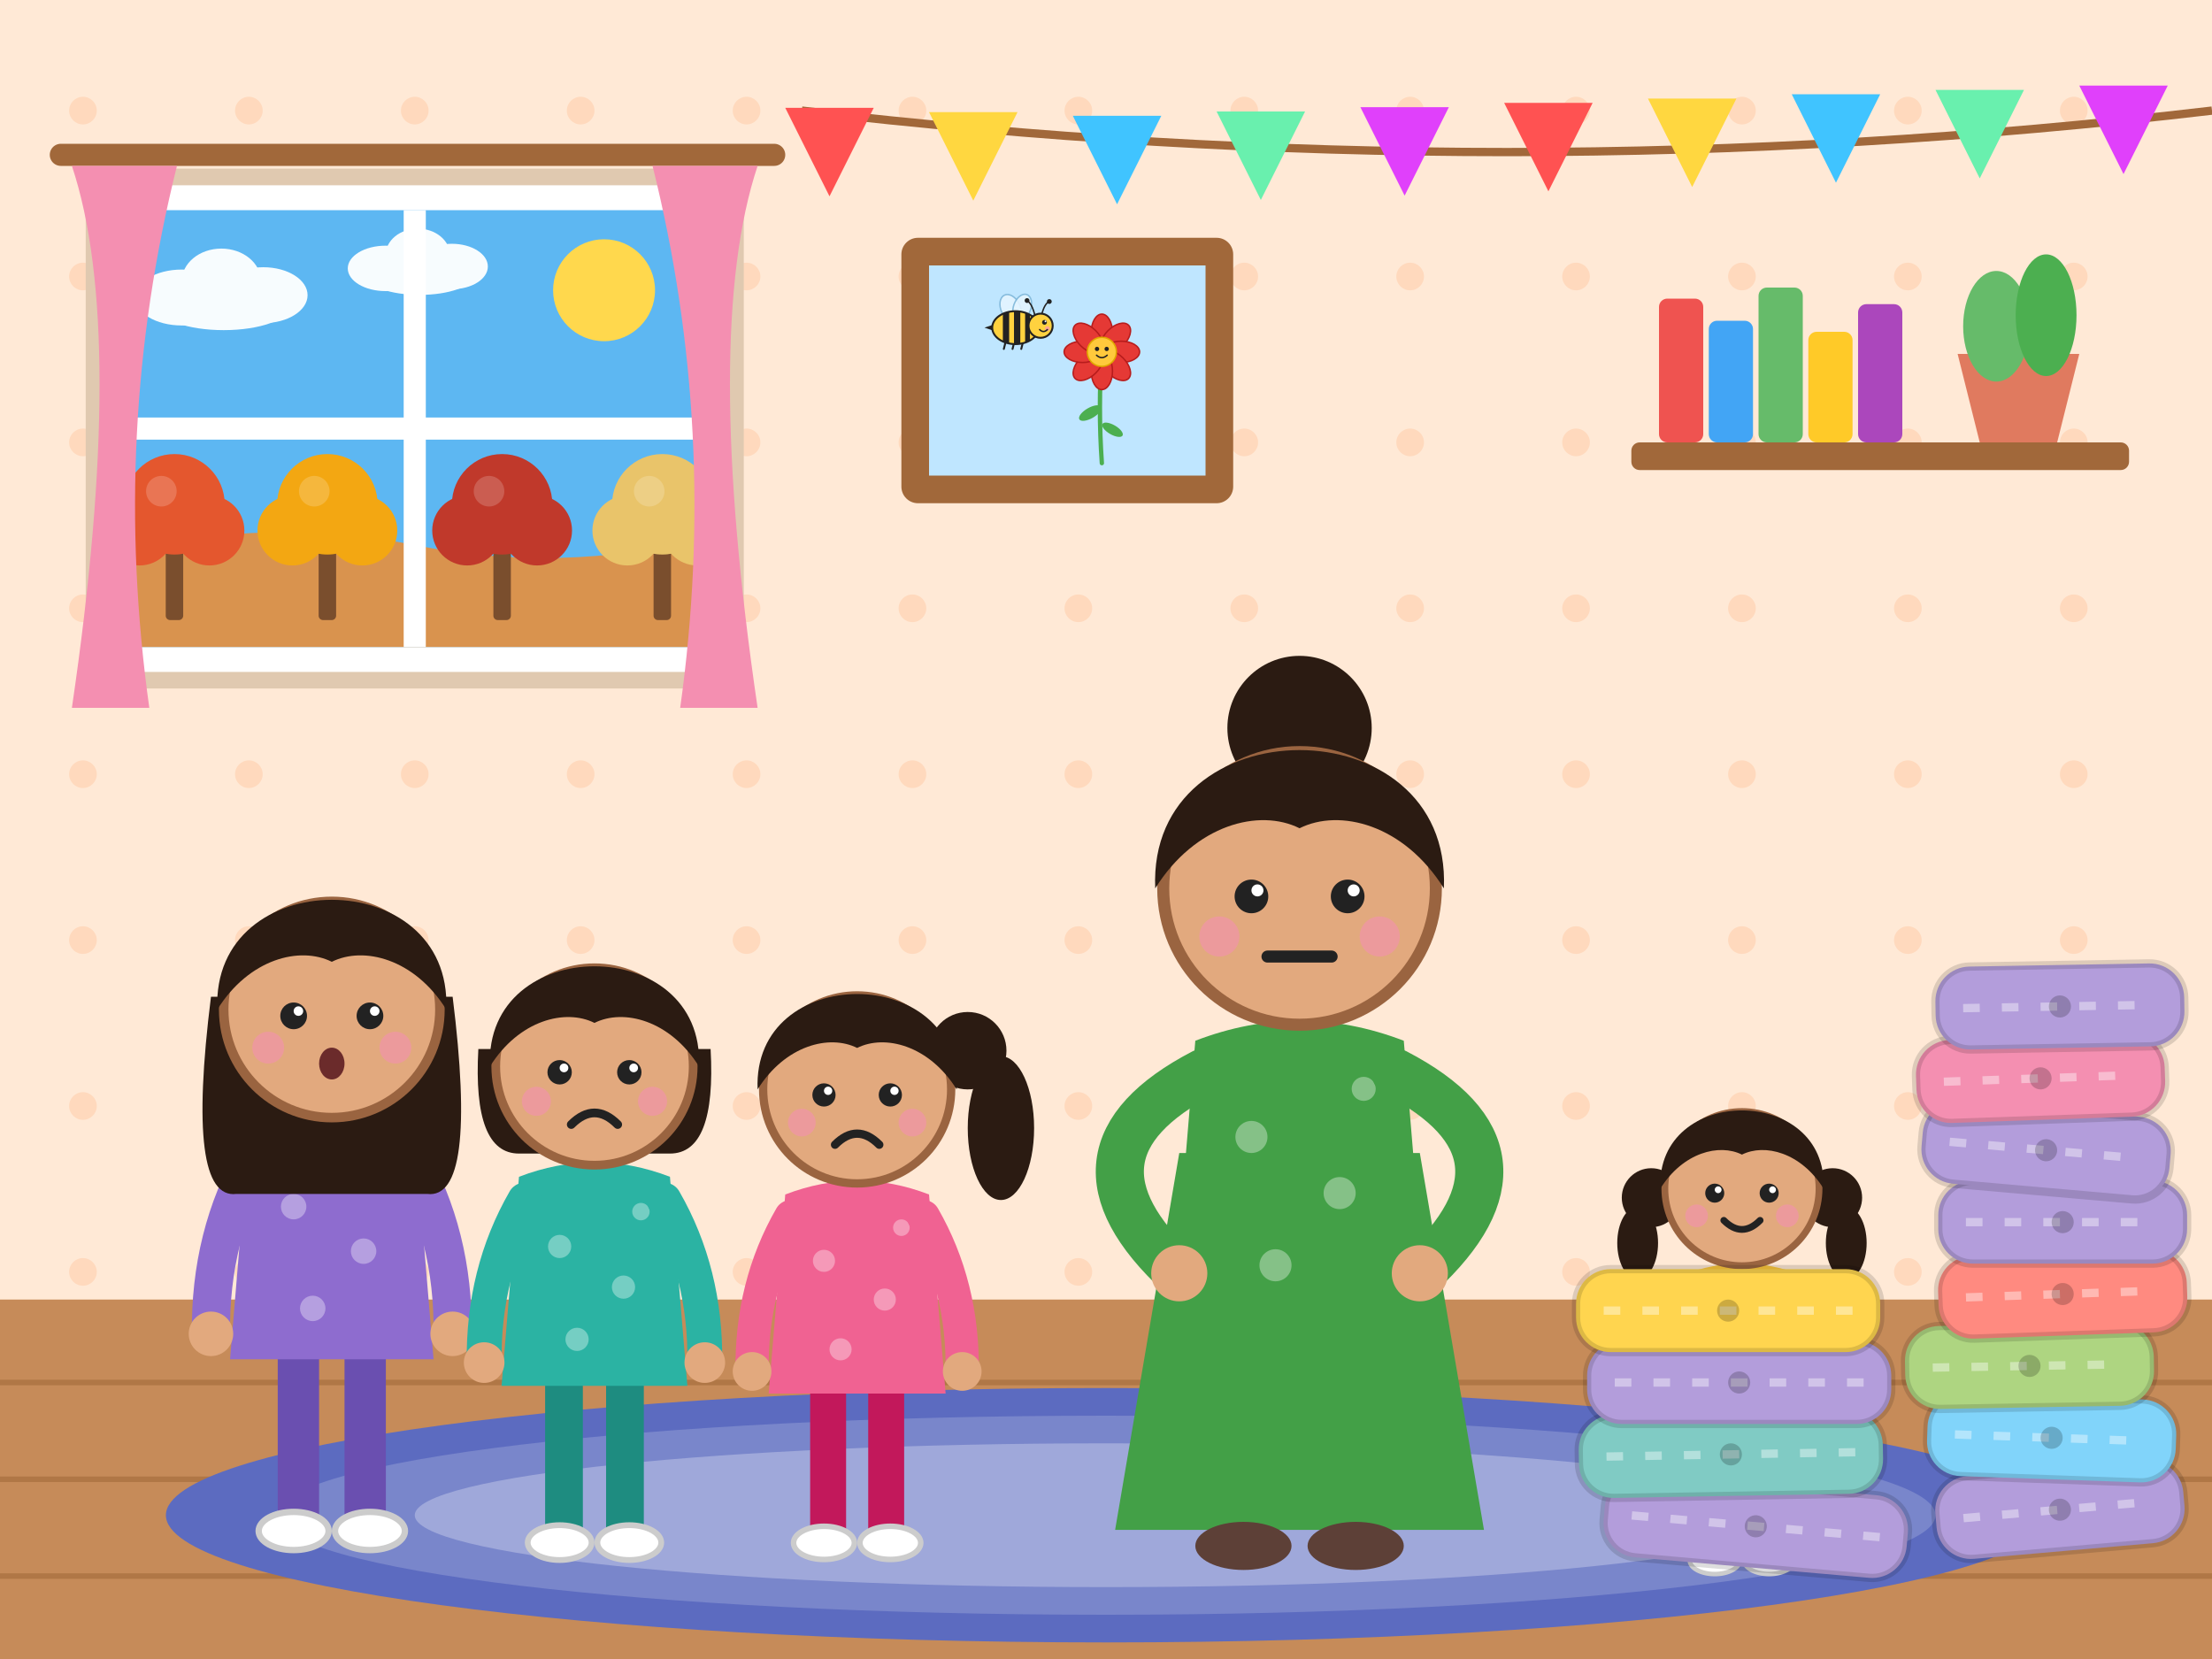
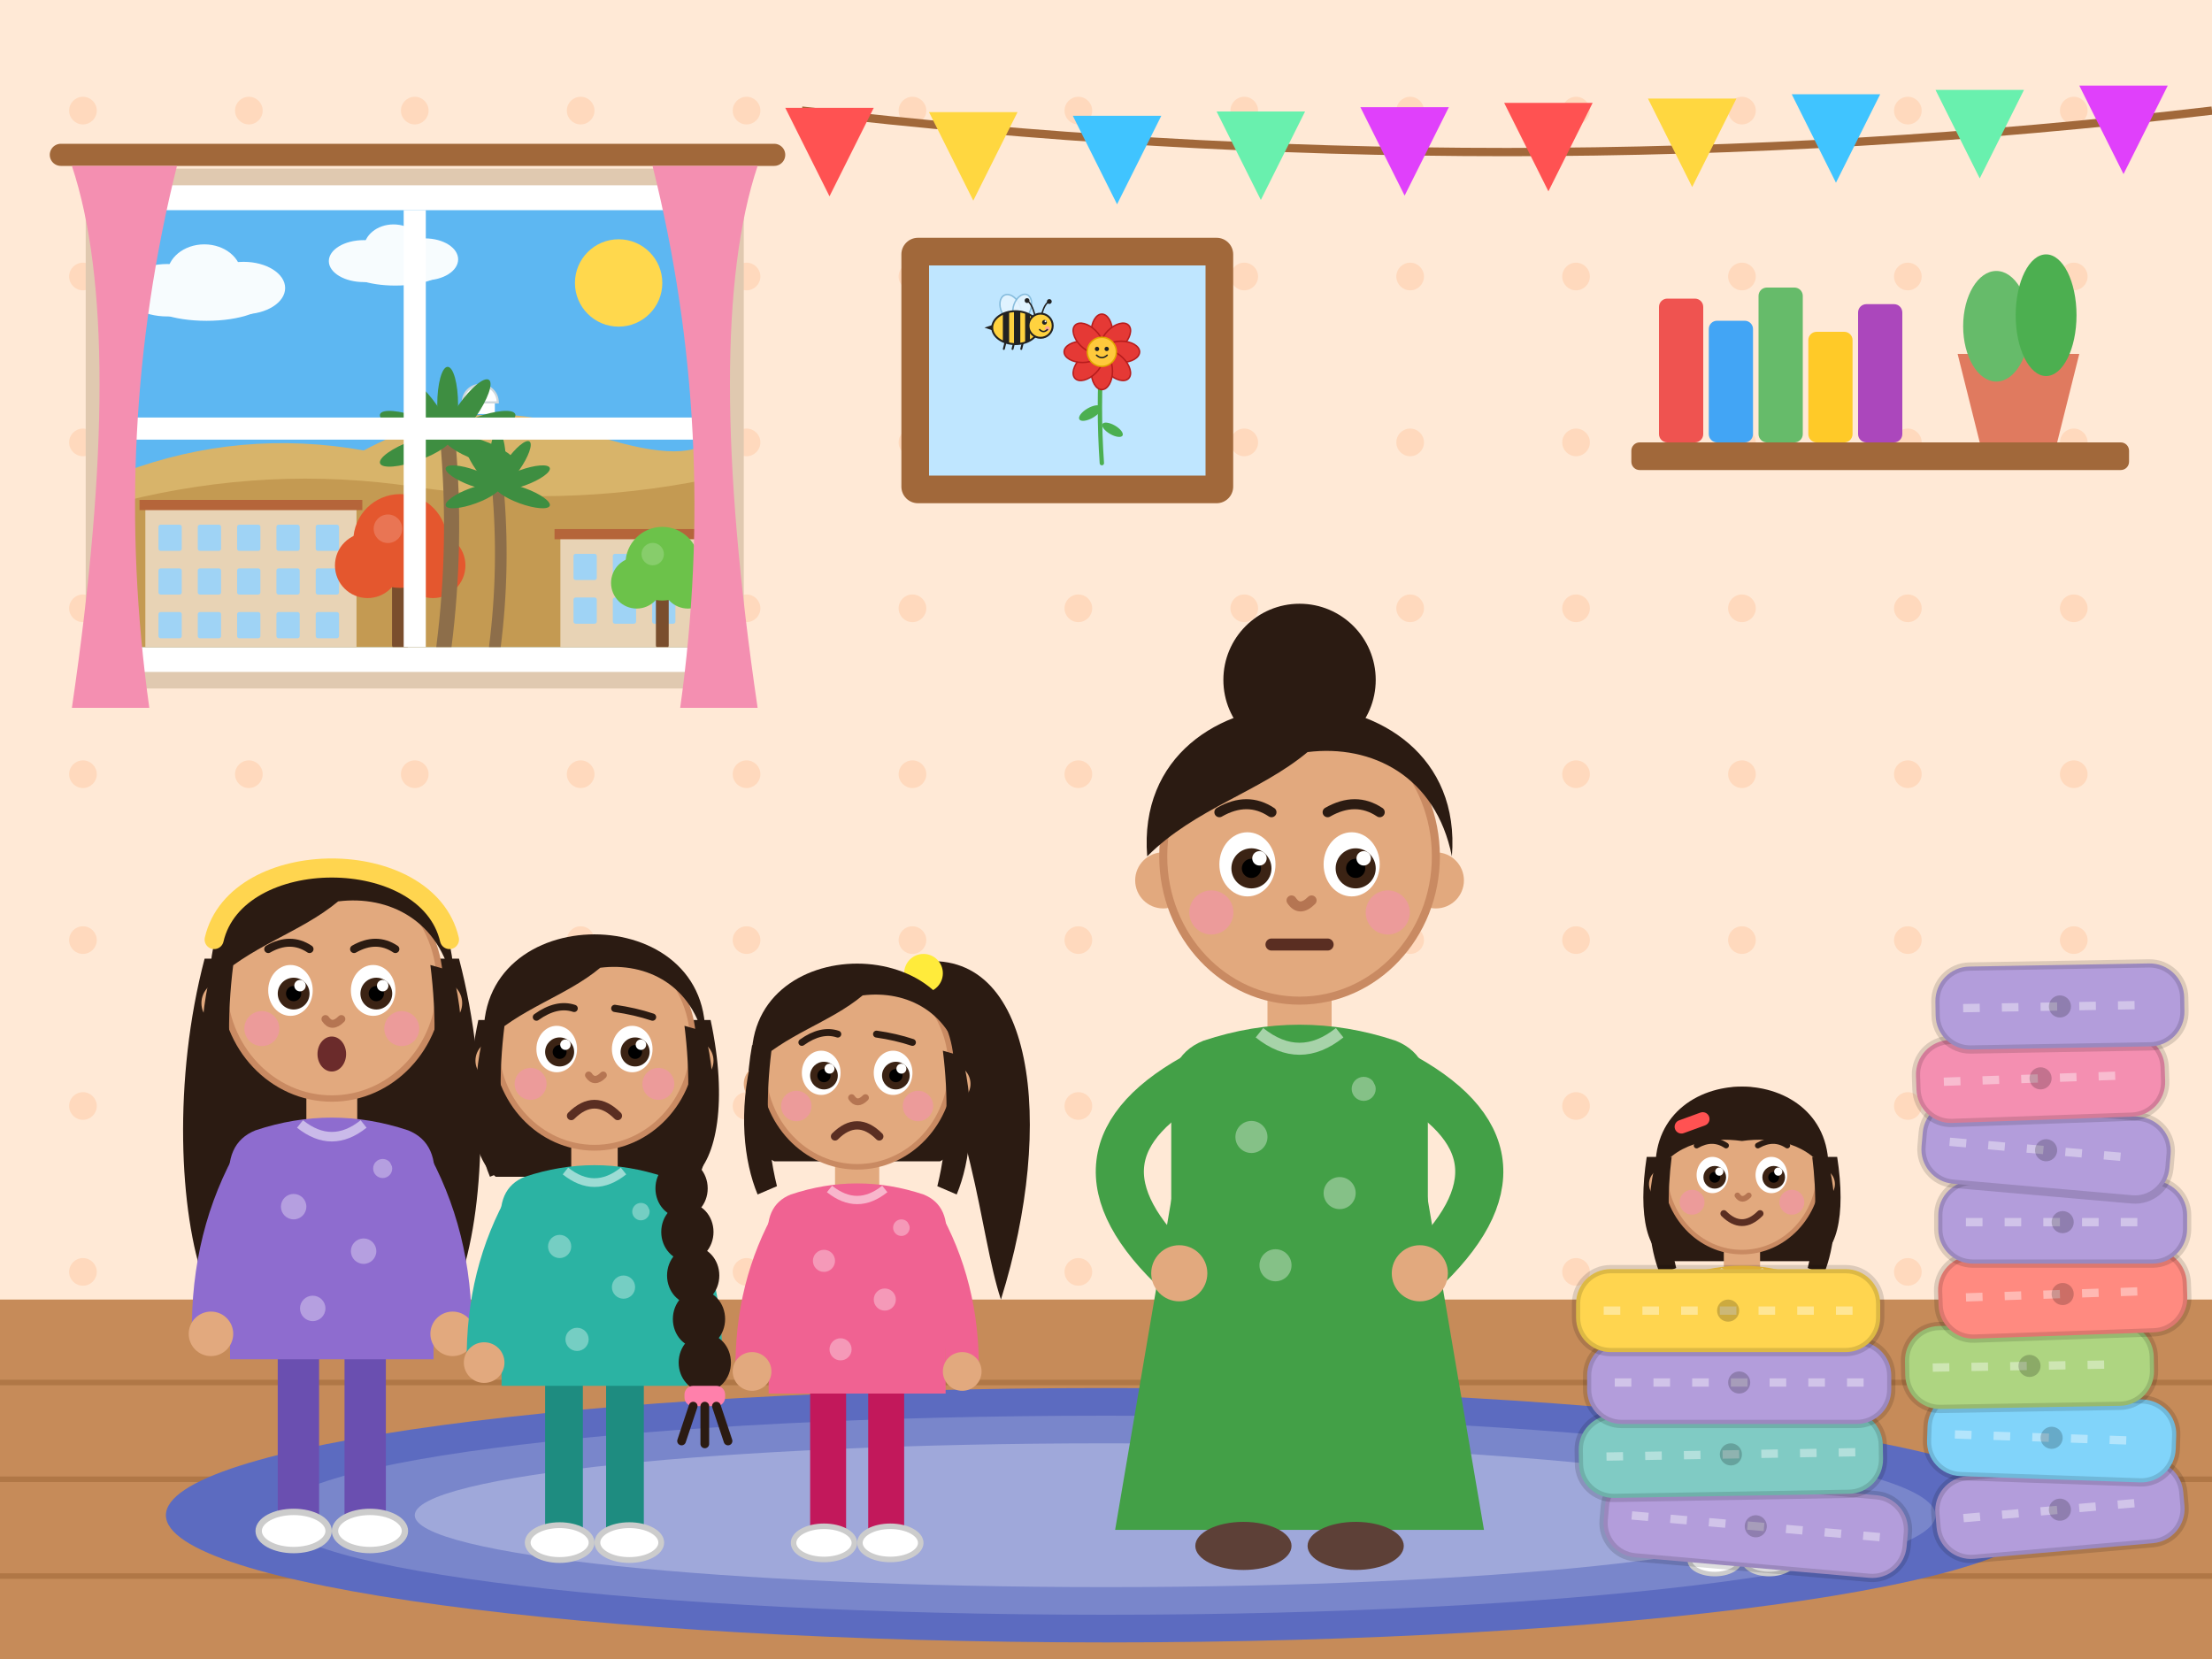
<svg xmlns="http://www.w3.org/2000/svg" viewBox="0 0 800 600">
  <rect width="800" height="600" fill="#FFE9D6" />
  <circle cx="30" cy="40" r="5" fill="#FFD9BD" />
  <circle cx="30" cy="100" r="5" fill="#FFD9BD" />
  <circle cx="30" cy="160" r="5" fill="#FFD9BD" />
  <circle cx="30" cy="220" r="5" fill="#FFD9BD" />
  <circle cx="30" cy="280" r="5" fill="#FFD9BD" />
  <circle cx="30" cy="340" r="5" fill="#FFD9BD" />
  <circle cx="30" cy="400" r="5" fill="#FFD9BD" />
  <circle cx="30" cy="460" r="5" fill="#FFD9BD" />
  <circle cx="90" cy="40" r="5" fill="#FFD9BD" />
  <circle cx="90" cy="100" r="5" fill="#FFD9BD" />
  <circle cx="90" cy="160" r="5" fill="#FFD9BD" />
  <circle cx="90" cy="220" r="5" fill="#FFD9BD" />
  <circle cx="90" cy="280" r="5" fill="#FFD9BD" />
  <circle cx="90" cy="340" r="5" fill="#FFD9BD" />
  <circle cx="90" cy="400" r="5" fill="#FFD9BD" />
  <circle cx="90" cy="460" r="5" fill="#FFD9BD" />
  <circle cx="150" cy="40" r="5" fill="#FFD9BD" />
  <circle cx="150" cy="100" r="5" fill="#FFD9BD" />
  <circle cx="150" cy="160" r="5" fill="#FFD9BD" />
  <circle cx="150" cy="220" r="5" fill="#FFD9BD" />
  <circle cx="150" cy="280" r="5" fill="#FFD9BD" />
  <circle cx="150" cy="340" r="5" fill="#FFD9BD" />
  <circle cx="150" cy="400" r="5" fill="#FFD9BD" />
  <circle cx="150" cy="460" r="5" fill="#FFD9BD" />
  <circle cx="210" cy="40" r="5" fill="#FFD9BD" />
  <circle cx="210" cy="100" r="5" fill="#FFD9BD" />
  <circle cx="210" cy="160" r="5" fill="#FFD9BD" />
  <circle cx="210" cy="220" r="5" fill="#FFD9BD" />
  <circle cx="210" cy="280" r="5" fill="#FFD9BD" />
  <circle cx="210" cy="340" r="5" fill="#FFD9BD" />
  <circle cx="210" cy="400" r="5" fill="#FFD9BD" />
  <circle cx="210" cy="460" r="5" fill="#FFD9BD" />
  <circle cx="270" cy="40" r="5" fill="#FFD9BD" />
  <circle cx="270" cy="100" r="5" fill="#FFD9BD" />
  <circle cx="270" cy="160" r="5" fill="#FFD9BD" />
  <circle cx="270" cy="220" r="5" fill="#FFD9BD" />
  <circle cx="270" cy="280" r="5" fill="#FFD9BD" />
  <circle cx="270" cy="340" r="5" fill="#FFD9BD" />
  <circle cx="270" cy="400" r="5" fill="#FFD9BD" />
  <circle cx="270" cy="460" r="5" fill="#FFD9BD" />
  <circle cx="330" cy="40" r="5" fill="#FFD9BD" />
  <circle cx="330" cy="100" r="5" fill="#FFD9BD" />
  <circle cx="330" cy="160" r="5" fill="#FFD9BD" />
  <circle cx="330" cy="220" r="5" fill="#FFD9BD" />
  <circle cx="330" cy="280" r="5" fill="#FFD9BD" />
  <circle cx="330" cy="340" r="5" fill="#FFD9BD" />
  <circle cx="330" cy="400" r="5" fill="#FFD9BD" />
  <circle cx="330" cy="460" r="5" fill="#FFD9BD" />
  <circle cx="390" cy="40" r="5" fill="#FFD9BD" />
  <circle cx="390" cy="100" r="5" fill="#FFD9BD" />
  <circle cx="390" cy="160" r="5" fill="#FFD9BD" />
  <circle cx="390" cy="220" r="5" fill="#FFD9BD" />
  <circle cx="390" cy="280" r="5" fill="#FFD9BD" />
  <circle cx="390" cy="340" r="5" fill="#FFD9BD" />
  <circle cx="390" cy="400" r="5" fill="#FFD9BD" />
  <circle cx="390" cy="460" r="5" fill="#FFD9BD" />
  <circle cx="450" cy="40" r="5" fill="#FFD9BD" />
  <circle cx="450" cy="100" r="5" fill="#FFD9BD" />
  <circle cx="450" cy="160" r="5" fill="#FFD9BD" />
  <circle cx="450" cy="220" r="5" fill="#FFD9BD" />
  <circle cx="450" cy="280" r="5" fill="#FFD9BD" />
  <circle cx="450" cy="340" r="5" fill="#FFD9BD" />
  <circle cx="450" cy="400" r="5" fill="#FFD9BD" />
  <circle cx="450" cy="460" r="5" fill="#FFD9BD" />
  <circle cx="510" cy="40" r="5" fill="#FFD9BD" />
  <circle cx="510" cy="100" r="5" fill="#FFD9BD" />
  <circle cx="510" cy="160" r="5" fill="#FFD9BD" />
  <circle cx="510" cy="220" r="5" fill="#FFD9BD" />
  <circle cx="510" cy="280" r="5" fill="#FFD9BD" />
  <circle cx="510" cy="340" r="5" fill="#FFD9BD" />
  <circle cx="510" cy="400" r="5" fill="#FFD9BD" />
  <circle cx="510" cy="460" r="5" fill="#FFD9BD" />
  <circle cx="570" cy="40" r="5" fill="#FFD9BD" />
  <circle cx="570" cy="100" r="5" fill="#FFD9BD" />
  <circle cx="570" cy="160" r="5" fill="#FFD9BD" />
  <circle cx="570" cy="220" r="5" fill="#FFD9BD" />
  <circle cx="570" cy="280" r="5" fill="#FFD9BD" />
  <circle cx="570" cy="340" r="5" fill="#FFD9BD" />
  <circle cx="570" cy="400" r="5" fill="#FFD9BD" />
  <circle cx="570" cy="460" r="5" fill="#FFD9BD" />
  <circle cx="630" cy="40" r="5" fill="#FFD9BD" />
  <circle cx="630" cy="100" r="5" fill="#FFD9BD" />
  <circle cx="630" cy="160" r="5" fill="#FFD9BD" />
  <circle cx="630" cy="220" r="5" fill="#FFD9BD" />
  <circle cx="630" cy="280" r="5" fill="#FFD9BD" />
  <circle cx="630" cy="340" r="5" fill="#FFD9BD" />
  <circle cx="630" cy="400" r="5" fill="#FFD9BD" />
  <circle cx="630" cy="460" r="5" fill="#FFD9BD" />
  <circle cx="690" cy="40" r="5" fill="#FFD9BD" />
  <circle cx="690" cy="100" r="5" fill="#FFD9BD" />
  <circle cx="690" cy="160" r="5" fill="#FFD9BD" />
  <circle cx="690" cy="220" r="5" fill="#FFD9BD" />
  <circle cx="690" cy="280" r="5" fill="#FFD9BD" />
  <circle cx="690" cy="340" r="5" fill="#FFD9BD" />
  <circle cx="690" cy="400" r="5" fill="#FFD9BD" />
  <circle cx="690" cy="460" r="5" fill="#FFD9BD" />
  <circle cx="750" cy="40" r="5" fill="#FFD9BD" />
  <circle cx="750" cy="100" r="5" fill="#FFD9BD" />
  <circle cx="750" cy="160" r="5" fill="#FFD9BD" />
  <circle cx="750" cy="220" r="5" fill="#FFD9BD" />
  <circle cx="750" cy="280" r="5" fill="#FFD9BD" />
  <circle cx="750" cy="340" r="5" fill="#FFD9BD" />
  <circle cx="750" cy="400" r="5" fill="#FFD9BD" />
  <circle cx="750" cy="460" r="5" fill="#FFD9BD" />
  <rect x="34" y="64" width="232" height="182" rx="8" fill="#fff" stroke="#E0C9B0" stroke-width="6" />
  <svg x="46" y="76" width="208" height="158" viewBox="0 0 800 600" preserveAspectRatio="xMidYMid slice">
    <rect width="800" height="600" fill="#5DB7F2" />
-     <circle cx="660" cy="110" r="70" fill="#FFD84D" />
-     <g transform="translate(80 120) scale(1.6)" fill="#fff" opacity=".95">
+     <circle cx="680" cy="100" r="60" fill="#FFD84D" />
+     <g transform="translate(60 110) scale(1.5)" fill="#fff" opacity=".95">
      <ellipse cx="0" cy="0" rx="40" ry="24" />
      <ellipse cx="34" cy="-14" rx="34" ry="28" />
      <ellipse cx="70" cy="-2" rx="38" ry="24" />
      <ellipse cx="36" cy="8" rx="56" ry="20" />
    </g>
-     <g transform="translate(360 80) scale(1.3)" fill="#fff" opacity=".95">
+     <g transform="translate(330 70) scale(1.2)" fill="#fff" opacity=".95">
      <ellipse cx="0" cy="0" rx="40" ry="24" />
      <ellipse cx="34" cy="-14" rx="34" ry="28" />
      <ellipse cx="70" cy="-2" rx="38" ry="24" />
      <ellipse cx="36" cy="8" rx="56" ry="20" />
    </g>
-     <path d="M0 470 Q200 420 400 460 T800 450 V600 H0Z" fill="#D9934E" />
-     <g transform="translate(70 560) scale(1.5)">
+     <path d="M0 360 Q160 300 330 330 Q480 250 620 300 T800 320 V600 H0Z" fill="#D8B46A" />
+     <path d="M0 400 Q200 350 400 380 T800 370 V600 H0Z" fill="#C49A52" />
+     <rect x="470" y="262" width="40" height="18" fill="#fff" />
+     <path d="M466 264 a24 24 0 0 1 48 0Z" fill="#fff" stroke="#CFD8DC" stroke-width="3" />
+     <rect x="30" y="410" width="290" height="190" fill="#E8D3B5" />
+     <rect x="22" y="398" width="306" height="14" fill="#B5653A" />
+     <rect x="48" y="432" width="32" height="36" rx="3" fill="#9FD3F5" />
+     <rect x="102" y="432" width="32" height="36" rx="3" fill="#9FD3F5" />
+     <rect x="156" y="432" width="32" height="36" rx="3" fill="#9FD3F5" />
+     <rect x="210" y="432" width="32" height="36" rx="3" fill="#9FD3F5" />
+     <rect x="264" y="432" width="32" height="36" rx="3" fill="#9FD3F5" />
+     <rect x="48" y="492" width="32" height="36" rx="3" fill="#9FD3F5" />
+     <rect x="102" y="492" width="32" height="36" rx="3" fill="#9FD3F5" />
+     <rect x="156" y="492" width="32" height="36" rx="3" fill="#9FD3F5" />
+     <rect x="210" y="492" width="32" height="36" rx="3" fill="#9FD3F5" />
+     <rect x="264" y="492" width="32" height="36" rx="3" fill="#9FD3F5" />
+     <rect x="48" y="552" width="32" height="36" rx="3" fill="#9FD3F5" />
+     <rect x="102" y="552" width="32" height="36" rx="3" fill="#9FD3F5" />
+     <rect x="156" y="552" width="32" height="36" rx="3" fill="#9FD3F5" />
+     <rect x="210" y="552" width="32" height="36" rx="3" fill="#9FD3F5" />
+     <rect x="264" y="552" width="32" height="36" rx="3" fill="#9FD3F5" />
+     <rect x="600" y="450" width="200" height="150" fill="#E8D3B5" />
+     <rect x="592" y="438" width="216" height="14" fill="#B5653A" />
+     <rect x="618" y="472" width="32" height="36" rx="3" fill="#9FD3F5" />
+     <rect x="672" y="472" width="32" height="36" rx="3" fill="#9FD3F5" />
+     <rect x="726" y="472" width="32" height="36" rx="3" fill="#9FD3F5" />
+     <rect x="618" y="532" width="32" height="36" rx="3" fill="#9FD3F5" />
+     <rect x="672" y="532" width="32" height="36" rx="3" fill="#9FD3F5" />
+     <rect x="726" y="532" width="32" height="36" rx="3" fill="#9FD3F5" />
+     <g transform="translate(380 600) scale(1.4)">
      <rect x="-8" y="-72" width="16" height="74" rx="4" fill="#7A4E2D" />
      <circle cx="0" cy="-104" r="46" fill="#E4572E" />
      <circle cx="-32" cy="-80" r="32" fill="#E4572E" />
      <circle cx="32" cy="-80" r="32" fill="#E4572E" />
      <circle cx="-12" cy="-116" r="14" fill="#fff" opacity=".18" />
    </g>
-     <g transform="translate(280 560) scale(1.5)">
+     <g transform="translate(440 600) scale(1.3)">
+       <path d="M0 0 Q14 -110 4 -220" fill="none" stroke="#8D6E4A" stroke-width="16" stroke-linecap="round" />
+       <g transform="translate(4 -220)">
+         <ellipse cx="0" cy="-36" rx="11" ry="40" transform="rotate(-110)" fill="#3E8E41" />
+         <ellipse cx="0" cy="-36" rx="11" ry="40" transform="rotate(-70)" fill="#3E8E41" />
+         <ellipse cx="0" cy="-36" rx="11" ry="40" transform="rotate(-35)" fill="#3E8E41" />
+         <ellipse cx="0" cy="-36" rx="11" ry="40" transform="rotate(0)" fill="#3E8E41" />
+         <ellipse cx="0" cy="-36" rx="11" ry="40" transform="rotate(35)" fill="#3E8E41" />
+         <ellipse cx="0" cy="-36" rx="11" ry="40" transform="rotate(70)" fill="#3E8E41" />
+         <ellipse cx="0" cy="-36" rx="11" ry="40" transform="rotate(110)" fill="#3E8E41" />
+       </g>
+     </g>
+     <g transform="translate(510 600) scale(1.0)">
+       <path d="M0 0 Q14 -110 4 -220" fill="none" stroke="#8D6E4A" stroke-width="16" stroke-linecap="round" />
+       <g transform="translate(4 -220)">
+         <ellipse cx="0" cy="-36" rx="11" ry="40" transform="rotate(-110)" fill="#3E8E41" />
+         <ellipse cx="0" cy="-36" rx="11" ry="40" transform="rotate(-70)" fill="#3E8E41" />
+         <ellipse cx="0" cy="-36" rx="11" ry="40" transform="rotate(-35)" fill="#3E8E41" />
+         <ellipse cx="0" cy="-36" rx="11" ry="40" transform="rotate(0)" fill="#3E8E41" />
+         <ellipse cx="0" cy="-36" rx="11" ry="40" transform="rotate(35)" fill="#3E8E41" />
+         <ellipse cx="0" cy="-36" rx="11" ry="40" transform="rotate(70)" fill="#3E8E41" />
+         <ellipse cx="0" cy="-36" rx="11" ry="40" transform="rotate(110)" fill="#3E8E41" />
+       </g>
+     </g>
+     <g transform="translate(740 600) scale(1.1)">
      <rect x="-8" y="-72" width="16" height="74" rx="4" fill="#7A4E2D" />
-       <circle cx="0" cy="-104" r="46" fill="#F3A712" />
-       <circle cx="-32" cy="-80" r="32" fill="#F3A712" />
-       <circle cx="32" cy="-80" r="32" fill="#F3A712" />
-       <circle cx="-12" cy="-116" r="14" fill="#fff" opacity=".18" />
-     </g>
-     <g transform="translate(520 560) scale(1.5)">
-       <rect x="-8" y="-72" width="16" height="74" rx="4" fill="#7A4E2D" />
-       <circle cx="0" cy="-104" r="46" fill="#C0392B" />
-       <circle cx="-32" cy="-80" r="32" fill="#C0392B" />
-       <circle cx="32" cy="-80" r="32" fill="#C0392B" />
-       <circle cx="-12" cy="-116" r="14" fill="#fff" opacity=".18" />
-     </g>
-     <g transform="translate(740 560) scale(1.5)">
-       <rect x="-8" y="-72" width="16" height="74" rx="4" fill="#7A4E2D" />
-       <circle cx="0" cy="-104" r="46" fill="#E9C46A" />
-       <circle cx="-32" cy="-80" r="32" fill="#E9C46A" />
-       <circle cx="32" cy="-80" r="32" fill="#E9C46A" />
+       <circle cx="0" cy="-104" r="46" fill="#6CC24A" />
+       <circle cx="-32" cy="-80" r="32" fill="#6CC24A" />
+       <circle cx="32" cy="-80" r="32" fill="#6CC24A" />
      <circle cx="-12" cy="-116" r="14" fill="#fff" opacity=".18" />
    </g>
  </svg>
  <path d="M150 76 V234 M46 155 H254" stroke="#fff" stroke-width="8" />
  <path d="M22 56 H280" stroke="#A1683A" stroke-width="8" stroke-linecap="round" />
  <path d="M26 60 q20 60 0 196 h28 q-14 -100 10 -196Z" fill="#F48FB1" />
  <path d="M274 60 q-20 60 0 196 h-28 q14 -100 -10 -196Z" fill="#F48FB1" />
  <path d="M290 40 Q545 70 800 40" fill="none" stroke="#A1683A" stroke-width="3" />
  <polygon points="284,39.0 316,39.0 300,71.0" fill="#FF5252" />
  <polygon points="336,40.56 368,40.56 352,72.56" fill="#FFD740" />
  <polygon points="388,41.88 420,41.88 404,73.88" fill="#40C4FF" />
  <polygon points="440,40.32 472,40.32 456,72.32" fill="#69F0AE" />
  <polygon points="492,38.76 524,38.76 508,70.76" fill="#E040FB" />
  <polygon points="544,37.2 576,37.2 560,69.2" fill="#FF5252" />
  <polygon points="596,35.64 628,35.64 612,67.64" fill="#FFD740" />
  <polygon points="648,34.08 680,34.08 664,66.08" fill="#40C4FF" />
  <polygon points="700,32.52 732,32.52 716,64.52" fill="#69F0AE" />
  <polygon points="752,30.96 784,30.96 768,62.96" fill="#E040FB" />
  <rect x="326" y="86" width="120" height="96" rx="6" fill="#A1683A" />
  <rect x="336" y="96" width="100" height="76" fill="#BFE6FF" />
  <g transform="translate(336 96) scale(0.125)">
    <g transform="translate(500 250) scale(1.4)">
      <path d="M0 0 Q-8 115.0 0 230" fill="none" stroke="#4CAF50" stroke-width="9" stroke-linecap="round" />
      <ellipse cx="-24" cy="126.5" rx="26" ry="11" transform="rotate(-30 -24 126.5)" fill="#4CAF50" />
      <ellipse cx="22" cy="161.0" rx="24" ry="10" transform="rotate(30 22 161.0)" fill="#4CAF50" />
      <ellipse cx="0" cy="-40" rx="22" ry="38" transform="rotate(0)" fill="#E53935" stroke="#B71C1C" stroke-width="3" />
      <ellipse cx="0" cy="-40" rx="22" ry="38" transform="rotate(45)" fill="#E53935" stroke="#B71C1C" stroke-width="3" />
      <ellipse cx="0" cy="-40" rx="22" ry="38" transform="rotate(90)" fill="#E53935" stroke="#B71C1C" stroke-width="3" />
      <ellipse cx="0" cy="-40" rx="22" ry="38" transform="rotate(135)" fill="#E53935" stroke="#B71C1C" stroke-width="3" />
      <ellipse cx="0" cy="-40" rx="22" ry="38" transform="rotate(180)" fill="#E53935" stroke="#B71C1C" stroke-width="3" />
      <ellipse cx="0" cy="-40" rx="22" ry="38" transform="rotate(225)" fill="#E53935" stroke="#B71C1C" stroke-width="3" />
      <ellipse cx="0" cy="-40" rx="22" ry="38" transform="rotate(270)" fill="#E53935" stroke="#B71C1C" stroke-width="3" />
      <ellipse cx="0" cy="-40" rx="22" ry="38" transform="rotate(315)" fill="#E53935" stroke="#B71C1C" stroke-width="3" />
      <circle cx="0" cy="0" r="30" fill="#FFC93C" stroke="#E0A800" stroke-width="3" />
      <circle cx="-10" cy="-6" r="4.5" fill="#222" />
      <circle cx="10" cy="-6" r="4.5" fill="#222" />
      <path d="M-11 7 Q0 17 11 7" fill="none" stroke="#222" stroke-width="3" stroke-linecap="round" />
    </g>
    <g transform="translate(250 180) scale(1.4 1.4)">
      <defs>
        <clipPath id="beebody18">
          <ellipse cx="0" cy="0" rx="48" ry="34" />
        </clipPath>
      </defs>
      <ellipse cx="-10" cy="-40" rx="20" ry="30" transform="rotate(-25 -10 -40)" fill="#E3F4FF" opacity=".9" stroke="#7FB7D9" stroke-width="3" />
      <ellipse cx="14" cy="-42" rx="18" ry="28" transform="rotate(20 14 -42)" fill="#E3F4FF" opacity=".9" stroke="#7FB7D9" stroke-width="3" />
      <path d="M-20 28 L-24 44" stroke="#222" stroke-width="4" stroke-linecap="round" />
      <path d="M-2 28 L-6 44" stroke="#222" stroke-width="4" stroke-linecap="round" />
      <path d="M16 28 L12 44" stroke="#222" stroke-width="4" stroke-linecap="round" />
      <polygon points="-46,-6 -64,0 -46,6" fill="#222" />
      <ellipse cx="0" cy="0" rx="48" ry="34" fill="#FFD23F" />
      <g clip-path="url(#beebody18)">
        <rect x="-26" y="-40" width="13" height="80" fill="#222" />
        <rect x="-3" y="-40" width="13" height="80" fill="#222" />
        <rect x="20" y="-40" width="10" height="80" fill="#222" />
      </g>
      <ellipse cx="0" cy="0" rx="48" ry="34" fill="none" stroke="#222" stroke-width="4" />
      <path d="M40 -26 Q34 -50 24 -56" fill="none" stroke="#222" stroke-width="3" />
      <circle cx="24" cy="-56" r="5" fill="#222" />
      <path d="M54 -26 Q60 -50 70 -54" fill="none" stroke="#222" stroke-width="3" />
      <circle cx="70" cy="-54" r="5" fill="#222" />
      <circle cx="52" cy="-4" r="25" fill="#FFD23F" stroke="#222" stroke-width="4" />
      <circle cx="60" cy="-11" r="5" fill="#222" />
      <circle cx="62" cy="-13" r="1.8" fill="#fff" />
      <circle cx="66" cy="2" r="5" fill="#FF9AA8" opacity=".8" />
      <path d="M50 4 Q58 12 66 4" fill="none" stroke="#222" stroke-width="3" stroke-linecap="round" />
    </g>
  </g>
  <rect x="590" y="160" width="180" height="10" rx="3" fill="#A1683A" />
  <rect x="600" y="108" width="16" height="52" rx="3" fill="#EF5350" />
  <rect x="618" y="116" width="16" height="44" rx="3" fill="#42A5F5" />
  <rect x="636" y="104" width="16" height="56" rx="3" fill="#66BB6A" />
  <rect x="654" y="120" width="16" height="40" rx="3" fill="#FFCA28" />
  <rect x="672" y="110" width="16" height="50" rx="3" fill="#AB47BC" />
  <path d="M716 160 L708 128 H752 L744 160Z" fill="#E07A5F" />
  <ellipse cx="722" cy="118" rx="12" ry="20" fill="#66BB6A" />
  <ellipse cx="740" cy="114" rx="11" ry="22" fill="#4CAF50" />
  <rect y="470" width="800" height="130" fill="#C68B59" />
  <path d="M0 500 H800" stroke="#B07746" stroke-width="2" />
  <path d="M0 535 H800" stroke="#B07746" stroke-width="2" />
  <path d="M0 570 H800" stroke="#B07746" stroke-width="2" />
  <ellipse cx="400" cy="548" rx="340" ry="46" fill="#5C6BC0" />
  <ellipse cx="400" cy="548" rx="300" ry="36" fill="#7986CB" />
  <ellipse cx="400" cy="548" rx="250" ry="26" fill="#9FA8DA" />
  <g transform="translate(745 546) rotate(-5)">
    <rect x="-45.0" y="-15.0" width="90" height="30" rx="12.5" fill="#B39DDB" stroke="#00000022" stroke-width="3" />
    <path d="M-35.0 0 H35.0" stroke="#ffffff66" stroke-width="3" stroke-dasharray="6 8" />
    <circle r="4" fill="#00000033" />
  </g>
  <g transform="translate(742 520) rotate(2)">
    <rect x="-45.0" y="-15.0" width="90" height="30" rx="12.5" fill="#81D4FA" stroke="#00000022" stroke-width="3" />
    <path d="M-35.0 0 H35.0" stroke="#ffffff66" stroke-width="3" stroke-dasharray="6 8" />
    <circle r="4" fill="#00000033" />
  </g>
  <g transform="translate(734 494) rotate(-1)">
    <rect x="-45.0" y="-15.0" width="90" height="30" rx="12.5" fill="#AED581" stroke="#00000022" stroke-width="3" />
    <path d="M-35.0 0 H35.0" stroke="#ffffff66" stroke-width="3" stroke-dasharray="6 8" />
    <circle r="4" fill="#00000033" />
  </g>
  <g transform="translate(746 468) rotate(-2)">
    <rect x="-45.0" y="-15.0" width="90" height="30" rx="12.5" fill="#FF8A80" stroke="#00000022" stroke-width="3" />
    <path d="M-35.0 0 H35.0" stroke="#ffffff66" stroke-width="3" stroke-dasharray="6 8" />
    <circle r="4" fill="#00000033" />
  </g>
  <g transform="translate(746 442) rotate(0)">
    <rect x="-45.0" y="-15.0" width="90" height="30" rx="12.5" fill="#B39DDB" stroke="#00000022" stroke-width="3" />
    <path d="M-35.0 0 H35.0" stroke="#ffffff66" stroke-width="3" stroke-dasharray="6 8" />
    <circle r="4" fill="#00000033" />
  </g>
  <g transform="translate(740 416) rotate(5)">
    <rect x="-45.0" y="-15.0" width="90" height="30" rx="12.5" fill="#B39DDB" stroke="#00000022" stroke-width="3" />
    <path d="M-35.0 0 H35.0" stroke="#ffffff66" stroke-width="3" stroke-dasharray="6 8" />
    <circle r="4" fill="#00000033" />
  </g>
  <g transform="translate(738 390) rotate(-2)">
    <rect x="-45.0" y="-15.0" width="90" height="30" rx="12.5" fill="#F48FB1" stroke="#00000022" stroke-width="3" />
    <path d="M-35.0 0 H35.0" stroke="#ffffff66" stroke-width="3" stroke-dasharray="6 8" />
    <circle r="4" fill="#00000033" />
  </g>
  <g transform="translate(745 364) rotate(-1)">
    <rect x="-45.0" y="-15.0" width="90" height="30" rx="12.5" fill="#B39DDB" stroke="#00000022" stroke-width="3" />
    <path d="M-35.0 0 H35.0" stroke="#ffffff66" stroke-width="3" stroke-dasharray="6 8" />
    <circle r="4" fill="#00000033" />
  </g>
  <g transform="translate(120 556) scale(1.15)">
+     <g transform="translate(0 -174)">
+       <g fill="#2B1B12">
+         <path d="M-40 -8 C-50 30 -48 72 -40 94 Q0 102 40 94 C48 72 50 30 40 -8Z" />
+       </g>
+     </g>
    <rect x="-17" y="-62" width="13" height="60" rx="5" fill="#6A4FB0" />
    <rect x="4" y="-62" width="13" height="60" rx="5" fill="#6A4FB0" />
    <ellipse cx="-12" cy="-2" rx="11" ry="6" fill="#fff" stroke="#ccc" stroke-width="2" />
    <ellipse cx="12" cy="-2" rx="11" ry="6" fill="#fff" stroke="#ccc" stroke-width="2" />
-     <path d="M-26 -128 Q0 -138 26 -128 L32 -56 L-32 -56Z" fill="#8E6CCF" />
+     <rect x="-8" y="-150" width="16" height="26" rx="6" fill="#E2A97E" />
+     <path d="M-24 -128 Q0 -136 24 -128 Q34 -124 32 -110 L32 -56 L-32 -56 L-32 -110 Q-34 -124 -24 -128Z" fill="#8E6CCF" />
+     <path d="M-10 -130 Q0 -122 10 -130" fill="none" stroke="#ffffff88" stroke-width="3" />
    <g fill="#fff" opacity=".35">
      <circle cx="-12" cy="-104" r="4" />
      <circle cx="10" cy="-90" r="4" />
      <circle cx="-6" cy="-72" r="4" />
      <circle cx="16" cy="-116" r="3" />
    </g>
    <path d="M-24 -120 Q-38.4 -95 -38 -64" fill="none" stroke="#8E6CCF" stroke-width="12" stroke-linecap="round" />
    <circle cx="-38" cy="-64" r="7" fill="#E2A97E" />
    <path d="M24 -120 Q38.4 -95 38 -64" fill="none" stroke="#8E6CCF" stroke-width="12" stroke-linecap="round" />
    <circle cx="38" cy="-64" r="7" fill="#E2A97E" />
-     <g transform="translate(0 -166)">
-       <g fill="#2B1B12">
-         <path d="M-38 -4 Q-46 60 -30 58 L30 58 Q46 60 38 -4Z" />
-       </g>
-       <circle r="34" fill="#E2A97E" stroke="#9A6440" stroke-width="3" />
-       <path d="M-36 0 C-38 -46 38 -46 36 0 C26 -16 10 -20 0 -15 C-10 -20 -26 -16 -36 0Z" fill="#2B1B12" />
-       <circle cx="-12" cy="2" r="4.2" fill="#222" />
-       <circle cx="12" cy="2" r="4.2" fill="#222" />
-       <circle cx="-10.5" cy="0.5" r="1.5" fill="#fff" />
-       <circle cx="13.5" cy="0.5" r="1.5" fill="#fff" />
-       <circle cx="-20" cy="12" r="5" fill="#F48FB1" opacity=".6" />
-       <circle cx="20" cy="12" r="5" fill="#F48FB1" opacity=".6" />
-       <ellipse cx="0" cy="17" rx="4" ry="5" fill="#6B2B2B" />
+     <g transform="translate(0 -174)">
+       <circle cx="-34" cy="6" r="7" fill="#E2A97E" />
+       <circle cx="34" cy="6" r="7" fill="#E2A97E" />
+       <ellipse rx="34" ry="36" fill="#E2A97E" stroke="#C98A62" stroke-width="2" />
+       <path d="M-20 -11 q7 -4 13 0 M7 -11 q7 -4 13 0" fill="none" stroke="#2B1B12" stroke-width="2.5" stroke-linecap="round" />
+       <ellipse cx="-13" cy="2" rx="7" ry="8" fill="#fff" />
+       <circle cx="-12" cy="3" r="5" fill="#3B2314" />
+       <circle cx="-12" cy="3" r="2.4" fill="#000" />
+       <circle cx="-10" cy="0.5" r="1.8" fill="#fff" />
+       <ellipse cx="13" cy="2" rx="7" ry="8" fill="#fff" />
+       <circle cx="14" cy="3" r="5" fill="#3B2314" />
+       <circle cx="14" cy="3" r="2.4" fill="#000" />
+       <circle cx="16" cy="0.5" r="1.8" fill="#fff" />
+       <path d="M-2 11 q2 3 5 0" fill="none" stroke="#B57552" stroke-width="2.5" stroke-linecap="round" />
+       <circle cx="-22" cy="14" r="5.5" fill="#F48FB1" opacity=".55" />
+       <circle cx="22" cy="14" r="5.5" fill="#F48FB1" opacity=".55" />
+       <ellipse cx="0" cy="22" rx="4.5" ry="5.5" fill="#6B2B2B" />
+       <g fill="#2B1B12">
+         <path d="M-38 0 C-42 -50 42 -50 38 0 C34 -20 18 -28 2 -26 C-10 -16 -26 -12 -38 0Z" />
+         <path d="M-38 -4 C-43 16 -41 34 -36 46 L-29 43 C-33 27 -33 10 -31 -6Z" />
+         <path d="M38 -4 C43 16 41 34 36 46 L29 43 C33 27 33 10 31 -6Z" />
+       </g>
+       <path d="M-37 -14 C-30 -44 30 -44 37 -14" fill="none" stroke="#FFD54F" stroke-width="6" stroke-linecap="round" />
    </g>
  </g>
  <g transform="translate(215 560) scale(1.05)">
+     <g transform="translate(0 -174)">
+       <g fill="#2B1B12">
+         <path d="M-40 -8 C-46 20 -42 40 -34 46 L34 46 C42 40 46 20 40 -8Z" />
+       </g>
+     </g>
    <rect x="-17" y="-62" width="13" height="60" rx="5" fill="#1E8C80" />
    <rect x="4" y="-62" width="13" height="60" rx="5" fill="#1E8C80" />
    <ellipse cx="-12" cy="-2" rx="11" ry="6" fill="#fff" stroke="#ccc" stroke-width="2" />
    <ellipse cx="12" cy="-2" rx="11" ry="6" fill="#fff" stroke="#ccc" stroke-width="2" />
-     <path d="M-26 -128 Q0 -138 26 -128 L32 -56 L-32 -56Z" fill="#2BB3A3" />
+     <rect x="-8" y="-150" width="16" height="26" rx="6" fill="#E2A97E" />
+     <path d="M-24 -128 Q0 -136 24 -128 Q34 -124 32 -110 L32 -56 L-32 -56 L-32 -110 Q-34 -124 -24 -128Z" fill="#2BB3A3" />
+     <path d="M-10 -130 Q0 -122 10 -130" fill="none" stroke="#ffffff88" stroke-width="3" />
    <g fill="#fff" opacity=".35">
      <circle cx="-12" cy="-104" r="4" />
      <circle cx="10" cy="-90" r="4" />
      <circle cx="-6" cy="-72" r="4" />
      <circle cx="16" cy="-116" r="3" />
    </g>
    <path d="M-24 -120 Q-38.4 -95 -38 -64" fill="none" stroke="#2BB3A3" stroke-width="12" stroke-linecap="round" />
    <circle cx="-38" cy="-64" r="7" fill="#E2A97E" />
    <path d="M24 -120 Q38.4 -95 38 -64" fill="none" stroke="#2BB3A3" stroke-width="12" stroke-linecap="round" />
    <circle cx="38" cy="-64" r="7" fill="#E2A97E" />
-     <g transform="translate(0 -166)">
-       <g fill="#2B1B12">
-         <path d="M-40 -6 Q-42 30 -26 30 L26 30 Q42 30 40 -6Z" />
-       </g>
-       <circle r="34" fill="#E2A97E" stroke="#9A6440" stroke-width="3" />
-       <path d="M-36 0 C-38 -46 38 -46 36 0 C26 -16 10 -20 0 -15 C-10 -20 -26 -16 -36 0Z" fill="#2B1B12" />
-       <circle cx="-12" cy="2" r="4.2" fill="#222" />
-       <circle cx="12" cy="2" r="4.2" fill="#222" />
-       <circle cx="-10.5" cy="0.5" r="1.5" fill="#fff" />
-       <circle cx="13.5" cy="0.5" r="1.5" fill="#fff" />
-       <circle cx="-20" cy="12" r="5" fill="#F48FB1" opacity=".6" />
-       <circle cx="20" cy="12" r="5" fill="#F48FB1" opacity=".6" />
-       <path d="M-8 20 Q0 12 8 20" fill="none" stroke="#222" stroke-width="3" stroke-linecap="round" />
+     <g transform="translate(0 -174)">
+       <circle cx="-34" cy="6" r="7" fill="#E2A97E" />
+       <circle cx="34" cy="6" r="7" fill="#E2A97E" />
+       <ellipse rx="34" ry="36" fill="#E2A97E" stroke="#C98A62" stroke-width="2" />
+       <path d="M-20 -9 q7 -5 13 -3 M7 -12 q7 1 13 3" fill="none" stroke="#2B1B12" stroke-width="2.5" stroke-linecap="round" />
+       <ellipse cx="-13" cy="2" rx="7" ry="8" fill="#fff" />
+       <circle cx="-12" cy="3" r="5" fill="#3B2314" />
+       <circle cx="-12" cy="3" r="2.4" fill="#000" />
+       <circle cx="-10" cy="0.5" r="1.8" fill="#fff" />
+       <ellipse cx="13" cy="2" rx="7" ry="8" fill="#fff" />
+       <circle cx="14" cy="3" r="5" fill="#3B2314" />
+       <circle cx="14" cy="3" r="2.4" fill="#000" />
+       <circle cx="16" cy="0.5" r="1.8" fill="#fff" />
+       <path d="M-2 11 q2 3 5 0" fill="none" stroke="#B57552" stroke-width="2.5" stroke-linecap="round" />
+       <circle cx="-22" cy="14" r="5.5" fill="#F48FB1" opacity=".55" />
+       <circle cx="22" cy="14" r="5.5" fill="#F48FB1" opacity=".55" />
+       <path d="M-8 25 Q0 17 8 25" fill="none" stroke="#5A2E22" stroke-width="3" stroke-linecap="round" />
+       <g fill="#2B1B12">
+         <path d="M-38 0 C-42 -50 42 -50 38 0 C34 -20 18 -28 2 -26 C-10 -16 -26 -12 -38 0Z" />
+         <path d="M-38 -4 C-43 16 -41 34 -36 46 L-29 43 C-33 27 -33 10 -31 -6Z" />
+         <path d="M38 -4 C43 16 41 34 36 46 L29 43 C33 27 33 10 31 -6Z" />
+       </g>
+       <ellipse cx="30" cy="50" rx="9" ry="10" fill="#2B1B12" />
+       <ellipse cx="32" cy="65" rx="9" ry="10" fill="#2B1B12" />
+       <ellipse cx="34" cy="80" rx="9" ry="10" fill="#2B1B12" />
+       <ellipse cx="36" cy="95" rx="9" ry="10" fill="#2B1B12" />
+       <ellipse cx="38" cy="110" rx="9" ry="10" fill="#2B1B12" />
+       <rect x="31" y="118" width="14" height="7" rx="3" fill="#FF80AB" />
+       <path d="M34 125 l-4 12 M38 125 v13 M42 125 l4 12" stroke="#2B1B12" stroke-width="3" stroke-linecap="round" />
    </g>
  </g>
  <g transform="translate(310 560) scale(1.0)">
+     <g transform="translate(0 -174)">
+       <g fill="#2B1B12">
+         <path d="M-38 -8 C-42 14 -38 30 -30 34 L30 34 C38 30 42 14 38 -8Z" />
+         <path d="M22 -38 C64 -44 72 20 52 84 C44 60 42 12 18 -18Z" />
+       </g>
+       <circle cx="24" cy="-34" r="7" fill="#FFEB3B" />
+     </g>
    <rect x="-17" y="-62" width="13" height="60" rx="5" fill="#C2185B" />
    <rect x="4" y="-62" width="13" height="60" rx="5" fill="#C2185B" />
    <ellipse cx="-12" cy="-2" rx="11" ry="6" fill="#fff" stroke="#ccc" stroke-width="2" />
    <ellipse cx="12" cy="-2" rx="11" ry="6" fill="#fff" stroke="#ccc" stroke-width="2" />
-     <path d="M-26 -128 Q0 -138 26 -128 L32 -56 L-32 -56Z" fill="#F06292" />
+     <rect x="-8" y="-150" width="16" height="26" rx="6" fill="#E2A97E" />
+     <path d="M-24 -128 Q0 -136 24 -128 Q34 -124 32 -110 L32 -56 L-32 -56 L-32 -110 Q-34 -124 -24 -128Z" fill="#F06292" />
+     <path d="M-10 -130 Q0 -122 10 -130" fill="none" stroke="#ffffff88" stroke-width="3" />
    <g fill="#fff" opacity=".35">
      <circle cx="-12" cy="-104" r="4" />
      <circle cx="10" cy="-90" r="4" />
      <circle cx="-6" cy="-72" r="4" />
      <circle cx="16" cy="-116" r="3" />
    </g>
    <path d="M-24 -120 Q-38.4 -95 -38 -64" fill="none" stroke="#F06292" stroke-width="12" stroke-linecap="round" />
    <circle cx="-38" cy="-64" r="7" fill="#E2A97E" />
    <path d="M24 -120 Q38.4 -95 38 -64" fill="none" stroke="#F06292" stroke-width="12" stroke-linecap="round" />
    <circle cx="38" cy="-64" r="7" fill="#E2A97E" />
-     <g transform="translate(0 -166)">
-       <g fill="#2B1B12">
-         <circle cx="40" cy="-14" r="14" />
-         <ellipse cx="52" cy="14" rx="12" ry="26" />
-       </g>
-       <circle r="34" fill="#E2A97E" stroke="#9A6440" stroke-width="3" />
-       <path d="M-36 0 C-38 -46 38 -46 36 0 C26 -16 10 -20 0 -15 C-10 -20 -26 -16 -36 0Z" fill="#2B1B12" />
-       <circle cx="-12" cy="2" r="4.2" fill="#222" />
-       <circle cx="12" cy="2" r="4.2" fill="#222" />
-       <circle cx="-10.5" cy="0.5" r="1.5" fill="#fff" />
-       <circle cx="13.5" cy="0.5" r="1.5" fill="#fff" />
-       <circle cx="-20" cy="12" r="5" fill="#F48FB1" opacity=".6" />
-       <circle cx="20" cy="12" r="5" fill="#F48FB1" opacity=".6" />
-       <path d="M-8 20 Q0 12 8 20" fill="none" stroke="#222" stroke-width="3" stroke-linecap="round" />
+     <g transform="translate(0 -174)">
+       <circle cx="-34" cy="6" r="7" fill="#E2A97E" />
+       <circle cx="34" cy="6" r="7" fill="#E2A97E" />
+       <ellipse rx="34" ry="36" fill="#E2A97E" stroke="#C98A62" stroke-width="2" />
+       <path d="M-20 -9 q7 -5 13 -3 M7 -12 q7 1 13 3" fill="none" stroke="#2B1B12" stroke-width="2.5" stroke-linecap="round" />
+       <ellipse cx="-13" cy="2" rx="7" ry="8" fill="#fff" />
+       <circle cx="-12" cy="3" r="5" fill="#3B2314" />
+       <circle cx="-12" cy="3" r="2.4" fill="#000" />
+       <circle cx="-10" cy="0.5" r="1.8" fill="#fff" />
+       <ellipse cx="13" cy="2" rx="7" ry="8" fill="#fff" />
+       <circle cx="14" cy="3" r="5" fill="#3B2314" />
+       <circle cx="14" cy="3" r="2.4" fill="#000" />
+       <circle cx="16" cy="0.5" r="1.8" fill="#fff" />
+       <path d="M-2 11 q2 3 5 0" fill="none" stroke="#B57552" stroke-width="2.5" stroke-linecap="round" />
+       <circle cx="-22" cy="14" r="5.5" fill="#F48FB1" opacity=".55" />
+       <circle cx="22" cy="14" r="5.5" fill="#F48FB1" opacity=".55" />
+       <path d="M-8 25 Q0 17 8 25" fill="none" stroke="#5A2E22" stroke-width="3" stroke-linecap="round" />
+       <g fill="#2B1B12">
+         <path d="M-38 0 C-42 -50 42 -50 38 0 C34 -20 18 -28 2 -26 C-10 -16 -26 -12 -38 0Z" />
+         <path d="M-38 -4 C-43 16 -41 34 -36 46 L-29 43 C-33 27 -33 10 -31 -6Z" />
+         <path d="M38 -4 C43 16 41 34 36 46 L29 43 C33 27 33 10 31 -6Z" />
+       </g>
    </g>
  </g>
  <g transform="translate(470 562) scale(1.45)">
+     <g transform="translate(0 -174)">
+       <g fill="#2B1B12">
+         <circle cx="0" cy="-44" r="19" />
+       </g>
+     </g>
    <path d="M-30 -100 L-46 -6 L46 -6 L30 -100Z" fill="#43A047" />
    <ellipse cx="-14" cy="-2" rx="12" ry="6" fill="#5D4037" />
    <ellipse cx="14" cy="-2" rx="12" ry="6" fill="#5D4037" />
-     <path d="M-26 -128 Q0 -138 26 -128 L32 -56 L-32 -56Z" fill="#43A047" />
+     <rect x="-8" y="-150" width="16" height="26" rx="6" fill="#E2A97E" />
+     <path d="M-24 -128 Q0 -136 24 -128 Q34 -124 32 -110 L32 -56 L-32 -56 L-32 -110 Q-34 -124 -24 -128Z" fill="#43A047" />
+     <path d="M-10 -130 Q0 -122 10 -130" fill="none" stroke="#ffffff88" stroke-width="3" />
    <g fill="#fff" opacity=".35">
      <circle cx="-12" cy="-104" r="4" />
      <circle cx="10" cy="-90" r="4" />
      <circle cx="-6" cy="-72" r="4" />
      <circle cx="16" cy="-116" r="3" />
    </g>
    <path d="M-24 -120 Q-62.4 -100 -30 -70" fill="none" stroke="#43A047" stroke-width="12" stroke-linecap="round" />
    <circle cx="-30" cy="-70" r="7" fill="#E2A97E" />
    <path d="M24 -120 Q62.4 -100 30 -70" fill="none" stroke="#43A047" stroke-width="12" stroke-linecap="round" />
    <circle cx="30" cy="-70" r="7" fill="#E2A97E" />
-     <g transform="translate(0 -166)">
-       <g fill="#2B1B12">
-         <circle cx="0" cy="-40" r="18" />
-       </g>
-       <circle r="34" fill="#E2A97E" stroke="#9A6440" stroke-width="3" />
-       <path d="M-36 0 C-38 -46 38 -46 36 0 C26 -16 10 -20 0 -15 C-10 -20 -26 -16 -36 0Z" fill="#2B1B12" />
-       <circle cx="-12" cy="2" r="4.2" fill="#222" />
-       <circle cx="12" cy="2" r="4.2" fill="#222" />
-       <circle cx="-10.5" cy="0.5" r="1.5" fill="#fff" />
-       <circle cx="13.5" cy="0.5" r="1.5" fill="#fff" />
-       <circle cx="-20" cy="12" r="5" fill="#F48FB1" opacity=".6" />
-       <circle cx="20" cy="12" r="5" fill="#F48FB1" opacity=".6" />
-       <path d="M-8 17 H8" fill="none" stroke="#222" stroke-width="3" stroke-linecap="round" />
+     <g transform="translate(0 -174)">
+       <circle cx="-34" cy="6" r="7" fill="#E2A97E" />
+       <circle cx="34" cy="6" r="7" fill="#E2A97E" />
+       <ellipse rx="34" ry="36" fill="#E2A97E" stroke="#C98A62" stroke-width="2" />
+       <path d="M-20 -11 q7 -4 13 0 M7 -11 q7 -4 13 0" fill="none" stroke="#2B1B12" stroke-width="2.5" stroke-linecap="round" />
+       <ellipse cx="-13" cy="2" rx="7" ry="8" fill="#fff" />
+       <circle cx="-12" cy="3" r="5" fill="#3B2314" />
+       <circle cx="-12" cy="3" r="2.4" fill="#000" />
+       <circle cx="-10" cy="0.5" r="1.8" fill="#fff" />
+       <ellipse cx="13" cy="2" rx="7" ry="8" fill="#fff" />
+       <circle cx="14" cy="3" r="5" fill="#3B2314" />
+       <circle cx="14" cy="3" r="2.4" fill="#000" />
+       <circle cx="16" cy="0.5" r="1.8" fill="#fff" />
+       <path d="M-2 11 q2 3 5 0" fill="none" stroke="#B57552" stroke-width="2.5" stroke-linecap="round" />
+       <circle cx="-22" cy="14" r="5.5" fill="#F48FB1" opacity=".55" />
+       <circle cx="22" cy="14" r="5.5" fill="#F48FB1" opacity=".55" />
+       <path d="M-7 22 H7" fill="none" stroke="#5A2E22" stroke-width="3" stroke-linecap="round" />
+       <g fill="#2B1B12">
+         <path d="M-38 0 C-42 -50 42 -50 38 0 C34 -20 18 -28 2 -26 C-10 -16 -26 -12 -38 0Z" />
+       </g>
    </g>
  </g>
  <g transform="translate(630 566) scale(0.82)">
+     <g transform="translate(0 -174)">
+       <g fill="#2B1B12">
+         <path d="M-42 -6 C-46 20 -42 38 -30 40 L30 40 C42 38 46 20 42 -6Z" />
+       </g>
+     </g>
    <rect x="-17" y="-62" width="13" height="60" rx="5" fill="#E0A800" />
    <rect x="4" y="-62" width="13" height="60" rx="5" fill="#E0A800" />
    <ellipse cx="-12" cy="-2" rx="11" ry="6" fill="#fff" stroke="#ccc" stroke-width="2" />
    <ellipse cx="12" cy="-2" rx="11" ry="6" fill="#fff" stroke="#ccc" stroke-width="2" />
-     <path d="M-26 -128 Q0 -138 26 -128 L32 -56 L-32 -56Z" fill="#FFC93C" />
+     <rect x="-8" y="-150" width="16" height="26" rx="6" fill="#E2A97E" />
+     <path d="M-24 -128 Q0 -136 24 -128 Q34 -124 32 -110 L32 -56 L-32 -56 L-32 -110 Q-34 -124 -24 -128Z" fill="#FFC93C" />
+     <path d="M-10 -130 Q0 -122 10 -130" fill="none" stroke="#ffffff88" stroke-width="3" />
    <g fill="#fff" opacity=".35">
      <circle cx="-12" cy="-104" r="4" />
      <circle cx="10" cy="-90" r="4" />
      <circle cx="-6" cy="-72" r="4" />
      <circle cx="16" cy="-116" r="3" />
    </g>
    <path d="M-24 -120 Q-48.0 -92 -12 -84" fill="none" stroke="#FFC93C" stroke-width="12" stroke-linecap="round" />
    <circle cx="-12" cy="-84" r="7" fill="#E2A97E" />
    <path d="M24 -120 Q48.0 -92 12 -84" fill="none" stroke="#FFC93C" stroke-width="12" stroke-linecap="round" />
    <circle cx="12" cy="-84" r="7" fill="#E2A97E" />
-     <g transform="translate(0 -166)">
-       <g fill="#2B1B12">
-         <circle cx="-40" cy="4" r="13" />
-         <circle cx="40" cy="4" r="13" />
-         <ellipse cx="-46" cy="24" rx="9" ry="16" />
-         <ellipse cx="46" cy="24" rx="9" ry="16" />
-       </g>
-       <circle r="34" fill="#E2A97E" stroke="#9A6440" stroke-width="3" />
-       <path d="M-36 0 C-38 -46 38 -46 36 0 C26 -16 10 -20 0 -15 C-10 -20 -26 -16 -36 0Z" fill="#2B1B12" />
-       <circle cx="-12" cy="2" r="4.2" fill="#222" />
-       <circle cx="12" cy="2" r="4.2" fill="#222" />
-       <circle cx="-10.5" cy="0.5" r="1.5" fill="#fff" />
-       <circle cx="13.5" cy="0.5" r="1.5" fill="#fff" />
-       <circle cx="-20" cy="12" r="5" fill="#F48FB1" opacity=".6" />
-       <circle cx="20" cy="12" r="5" fill="#F48FB1" opacity=".6" />
-       <path d="M-8 14 Q0 22 8 14" fill="none" stroke="#222" stroke-width="3" stroke-linecap="round" />
+     <g transform="translate(0 -174)">
+       <circle cx="-34" cy="6" r="7" fill="#E2A97E" />
+       <circle cx="34" cy="6" r="7" fill="#E2A97E" />
+       <ellipse rx="34" ry="36" fill="#E2A97E" stroke="#C98A62" stroke-width="2" />
+       <path d="M-20 -11 q7 -4 13 0 M7 -11 q7 -4 13 0" fill="none" stroke="#2B1B12" stroke-width="2.5" stroke-linecap="round" />
+       <ellipse cx="-13" cy="2" rx="7" ry="8" fill="#fff" />
+       <circle cx="-12" cy="3" r="5" fill="#3B2314" />
+       <circle cx="-12" cy="3" r="2.4" fill="#000" />
+       <circle cx="-10" cy="0.5" r="1.8" fill="#fff" />
+       <ellipse cx="13" cy="2" rx="7" ry="8" fill="#fff" />
+       <circle cx="14" cy="3" r="5" fill="#3B2314" />
+       <circle cx="14" cy="3" r="2.4" fill="#000" />
+       <circle cx="16" cy="0.5" r="1.8" fill="#fff" />
+       <path d="M-2 11 q2 3 5 0" fill="none" stroke="#B57552" stroke-width="2.5" stroke-linecap="round" />
+       <circle cx="-22" cy="14" r="5.5" fill="#F48FB1" opacity=".55" />
+       <circle cx="22" cy="14" r="5.5" fill="#F48FB1" opacity=".55" />
+       <path d="M-8 19 Q0 27 8 19" fill="none" stroke="#5A2E22" stroke-width="3" stroke-linecap="round" />
+       <g fill="#2B1B12">
+         <path d="M-38 2 C-42 -50 42 -50 38 2 C30 -12 14 -15 0 -13 C-14 -15 -30 -12 -38 2Z" />
+         <path d="M-38 -4 C-43 16 -41 34 -36 46 L-29 43 C-33 27 -33 10 -31 -6Z" />
+         <path d="M38 -4 C43 16 41 34 36 46 L29 43 C33 27 33 10 31 -6Z" />
+       </g>
+       <rect x="-30" y="-24" width="16" height="6" rx="3" fill="#FF5252" transform="rotate(-20 -22 -21)" />
    </g>
  </g>
  <g transform="translate(635 552) rotate(5)">
    <rect x="-55.0" y="-15.0" width="110" height="30" rx="12.5" fill="#B39DDB" stroke="#00000022" stroke-width="3" />
    <path d="M-45.0 0 H45.0" stroke="#ffffff66" stroke-width="3" stroke-dasharray="6 8" />
    <circle r="4" fill="#00000033" />
  </g>
  <g transform="translate(626 526) rotate(-1)">
    <rect x="-55.0" y="-15.0" width="110" height="30" rx="12.5" fill="#80CBC4" stroke="#00000022" stroke-width="3" />
    <path d="M-45.0 0 H45.0" stroke="#ffffff66" stroke-width="3" stroke-dasharray="6 8" />
    <circle r="4" fill="#00000033" />
  </g>
  <g transform="translate(629 500) rotate(0)">
    <rect x="-55.0" y="-15.0" width="110" height="30" rx="12.5" fill="#B39DDB" stroke="#00000022" stroke-width="3" />
    <path d="M-45.0 0 H45.0" stroke="#ffffff66" stroke-width="3" stroke-dasharray="6 8" />
    <circle r="4" fill="#00000033" />
  </g>
  <g transform="translate(625 474) rotate(0)">
    <rect x="-55.0" y="-15.0" width="110" height="30" rx="12.5" fill="#FFD54F" stroke="#00000022" stroke-width="3" />
    <path d="M-45.0 0 H45.0" stroke="#ffffff66" stroke-width="3" stroke-dasharray="6 8" />
    <circle r="4" fill="#00000033" />
  </g>
</svg>
